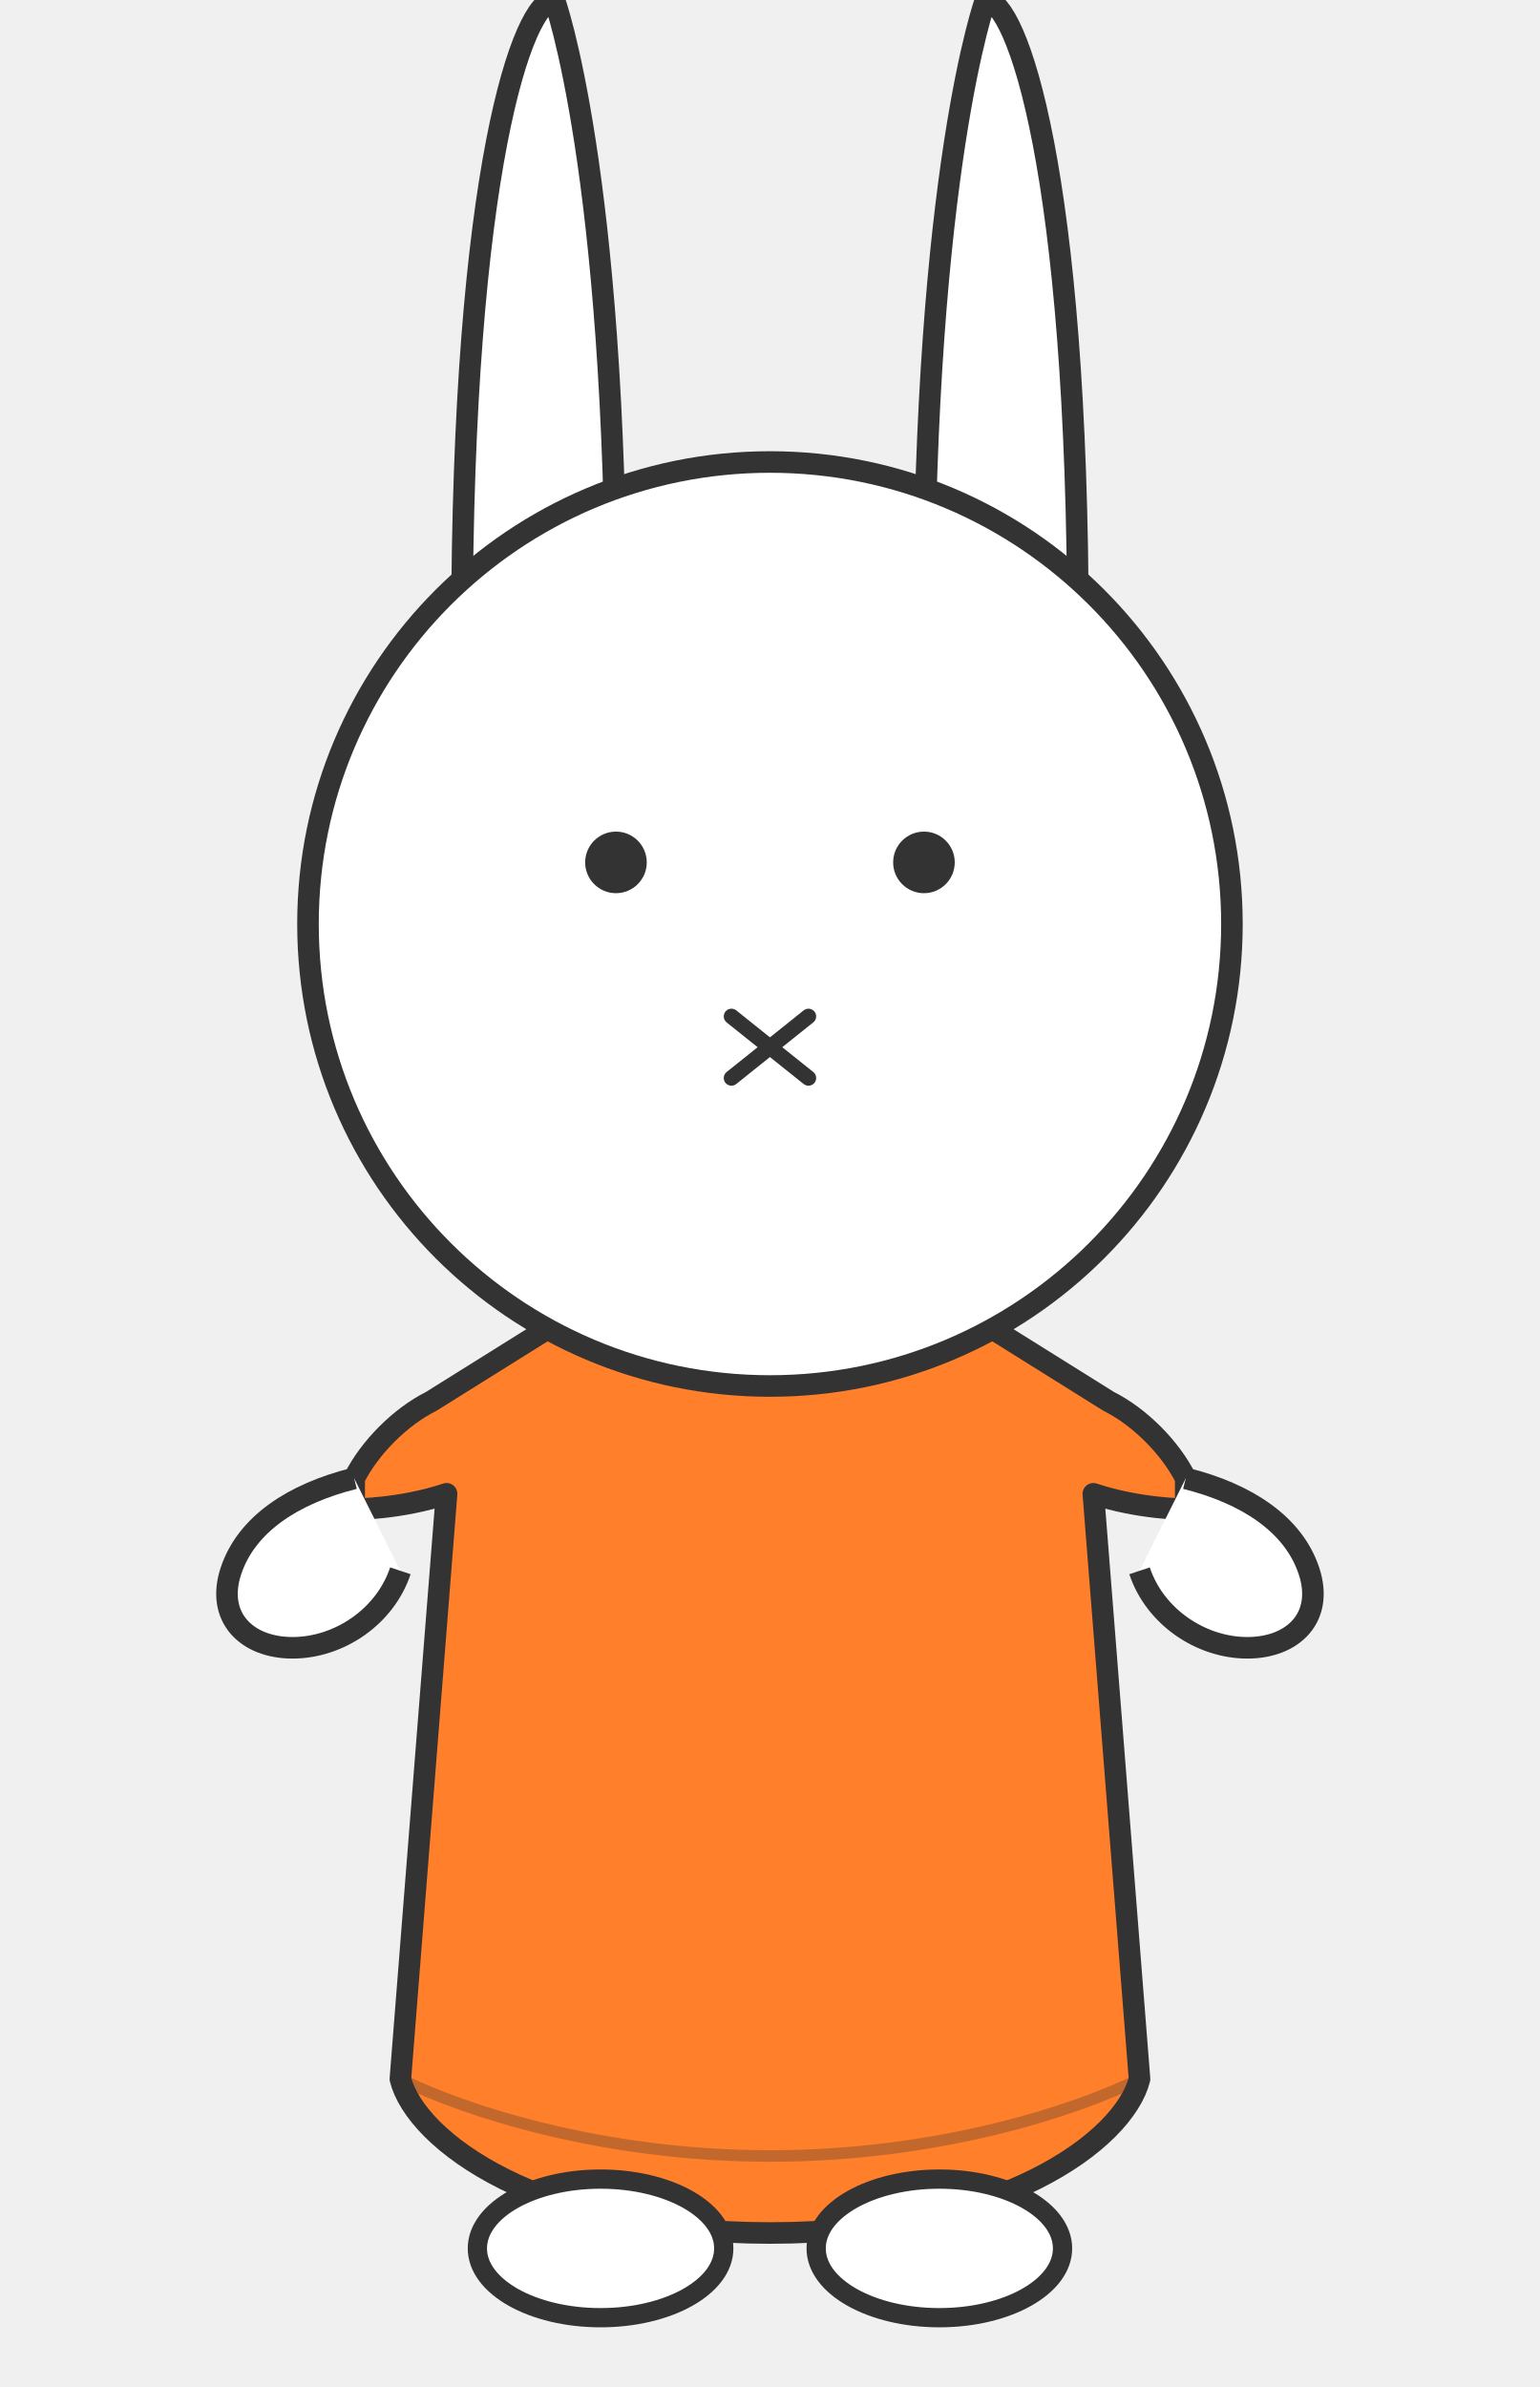
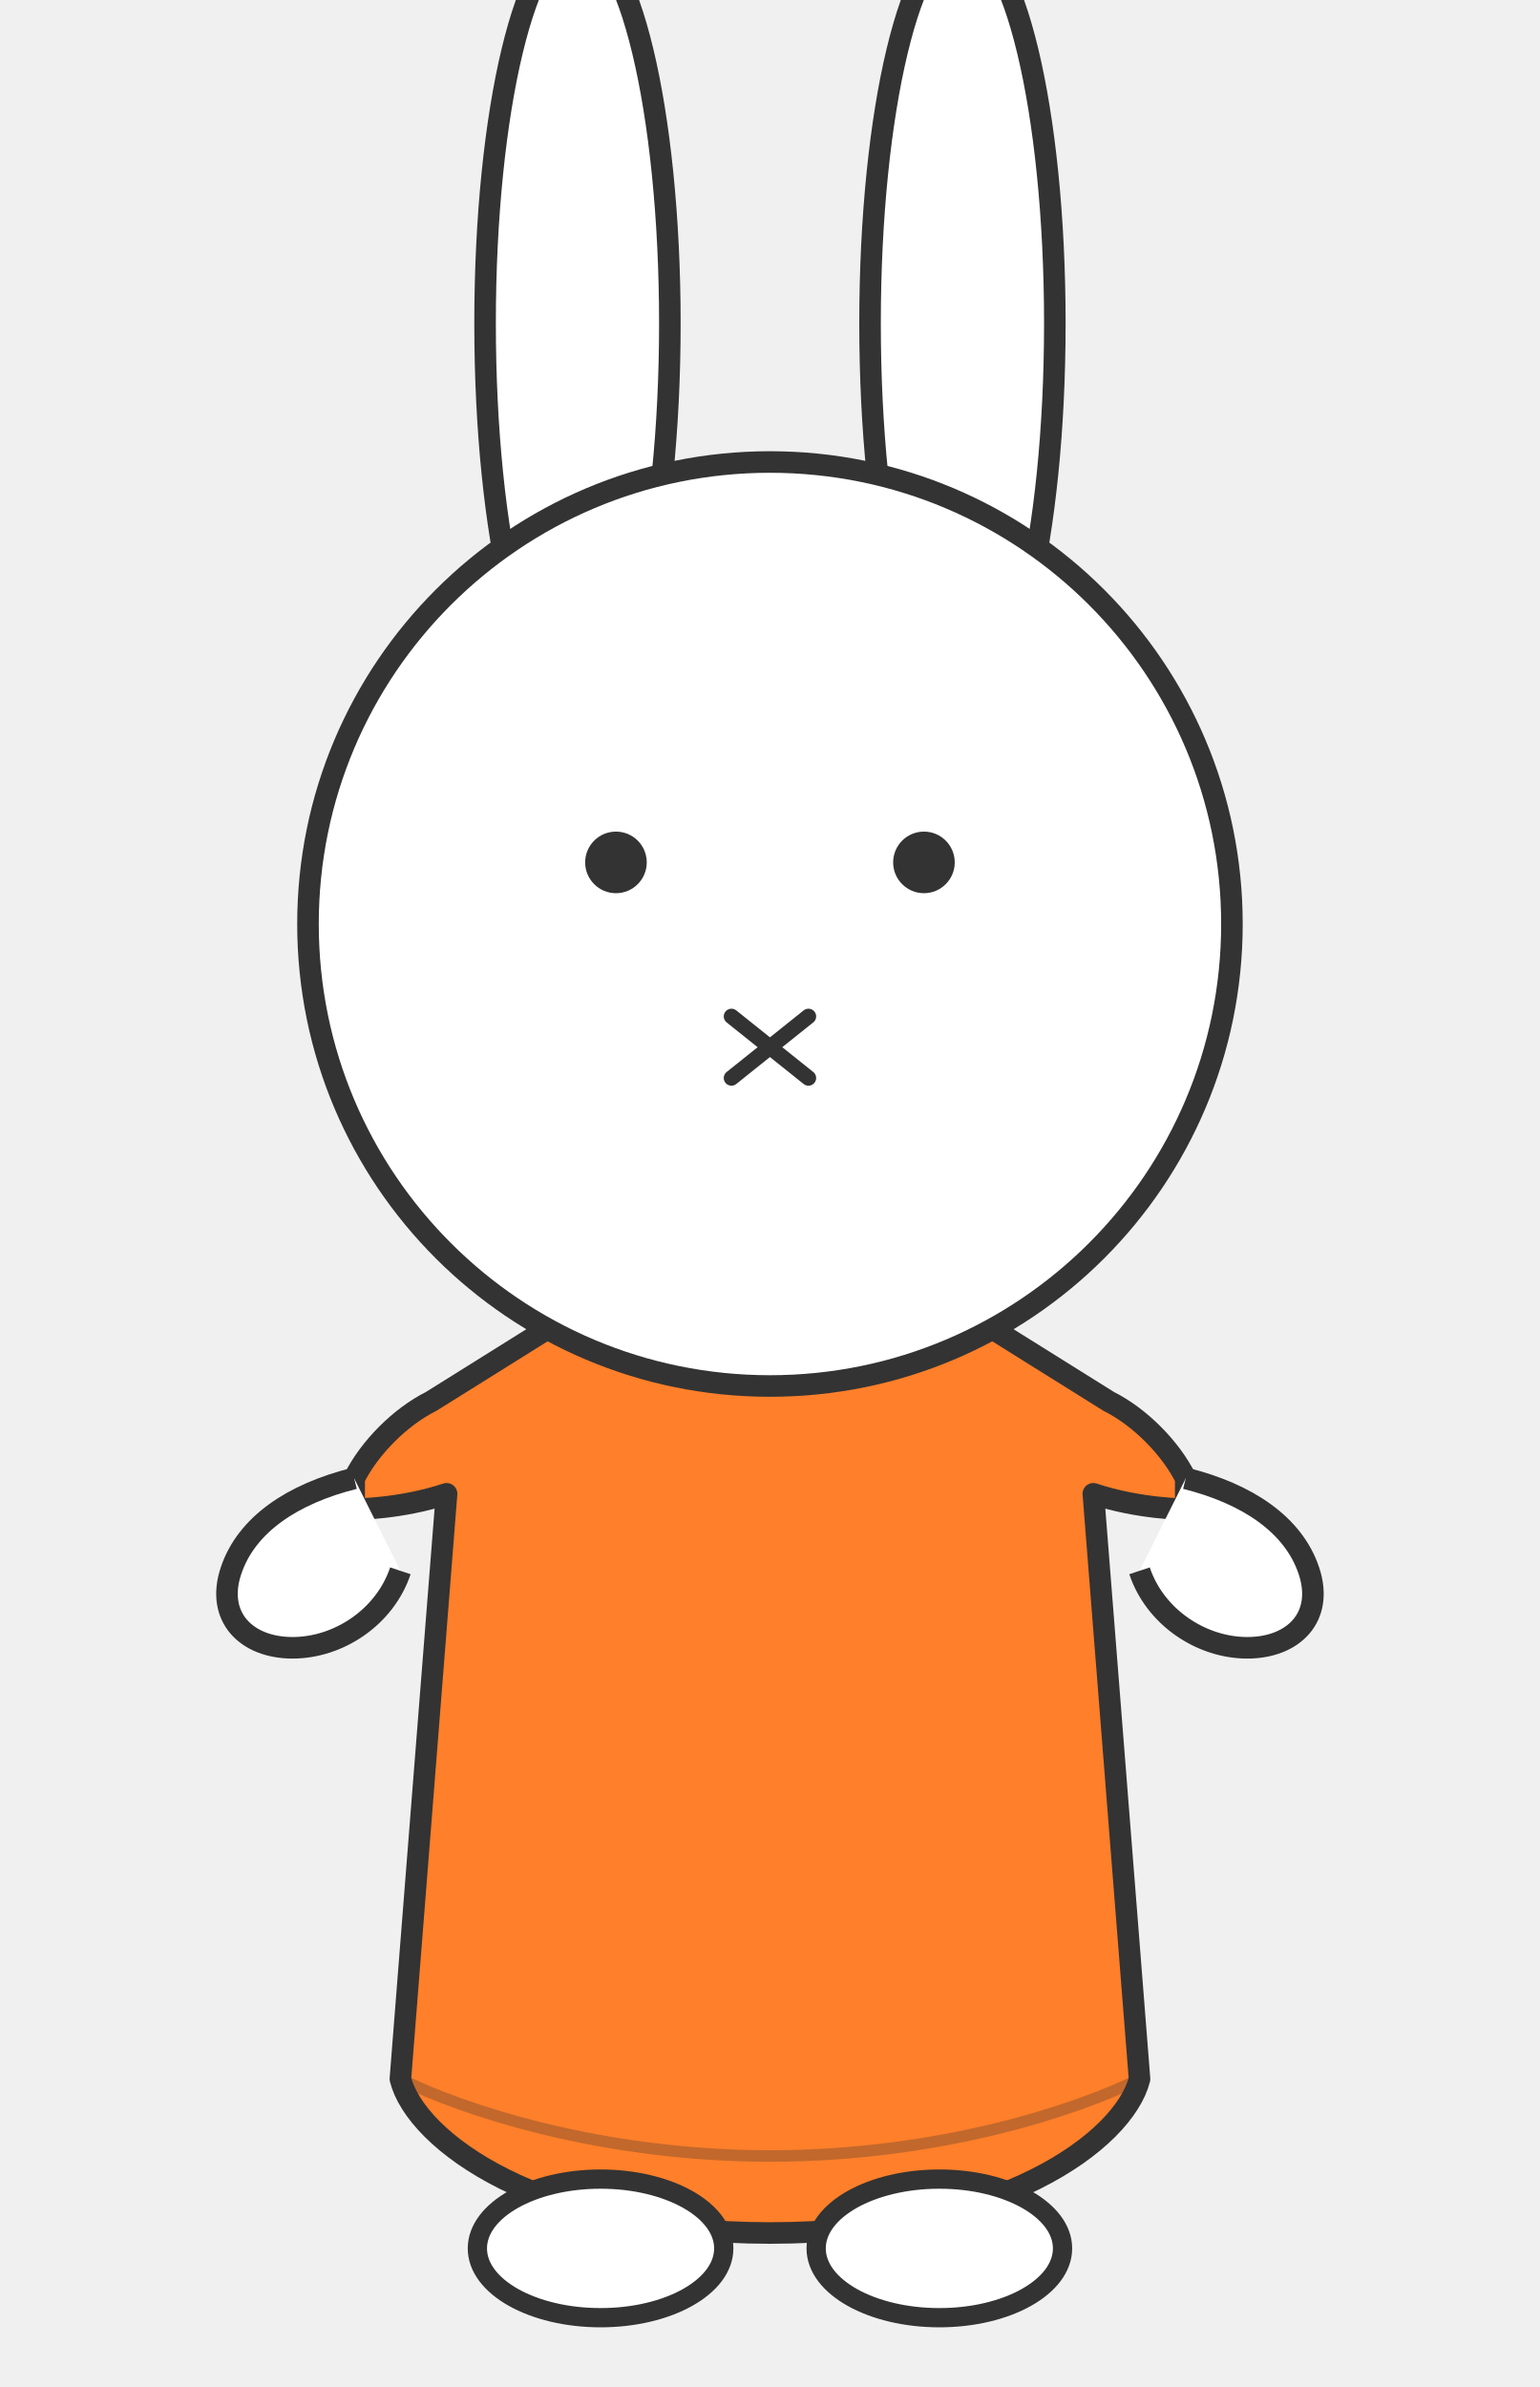
<svg xmlns="http://www.w3.org/2000/svg" viewBox="0 0 200 310">
-   <path d="M80,82 C80,22 72,0 72,0 C68,0 60,22 60,82" fill="#FFF" stroke="#333" stroke-width="2.8" stroke-linejoin="round" />
-   <path d="M120,82 C120,22 128,0 128,0 C132,0 140,22 140,82" fill="#FFF" stroke="#333" stroke-width="2.8" stroke-linejoin="round" />
+   <ellipse cx="75" cy="42" rx="12" ry="50" fill="#FFF" stroke="#333" stroke-width="2.8" />
+   <ellipse cx="125" cy="42" rx="12" ry="50" fill="#FFF" stroke="#333" stroke-width="2.8" />
  <path d="     M 78,170     L 72,172     L 56,182     C 52,184 48,188 46,192     L 46,192     L 46,196     C 46,196 52,196 58,194     L 52,270     C 54,278 70,290 100,290     C 130,290 146,278 148,270     L 142,194     C 148,196 154,196 154,196     L 154,192     C 152,188 148,184 144,182     L 128,172     L 122,170     Z   " fill="#FF7F2A" stroke="#333" stroke-width="2.8" stroke-linejoin="round" />
  <path d="M78,170 C85,175 95,177 100,177 C105,177 115,175 122,170" fill="none" stroke="#333" stroke-width="2" stroke-linecap="round" />
  <path d="M46,192 C38,194 32,198 30,204 C28,210 32,214 38,214 C44,214 50,210 52,204" fill="#FFF" stroke="#333" stroke-width="2.8" stroke-linejoin="round" />
  <path d="M154,192 C162,194 168,198 170,204 C172,210 168,214 162,214 C156,214 150,210 148,204" fill="#FFF" stroke="#333" stroke-width="2.8" stroke-linejoin="round" />
  <path d="M52,270 C60,274 78,280 100,280 C122,280 140,274 148,270" fill="none" stroke="#333" stroke-width="1.5" opacity="0.3" />
  <ellipse cx="78" cy="292" rx="16" ry="9" fill="#FFF" stroke="#333" stroke-width="2.5" />
  <ellipse cx="122" cy="292" rx="16" ry="9" fill="#FFF" stroke="#333" stroke-width="2.5" />
  <circle cx="100" cy="120" r="60" fill="#FFF" stroke="#333" stroke-width="2.8" />
  <circle cx="80" cy="112" r="4" fill="#333" />
  <circle cx="120" cy="112" r="4" fill="#333" />
  <line x1="95" y1="132" x2="105" y2="140" stroke="#333" stroke-width="2" stroke-linecap="round" />
  <line x1="105" y1="132" x2="95" y2="140" stroke="#333" stroke-width="2" stroke-linecap="round" />
</svg>
